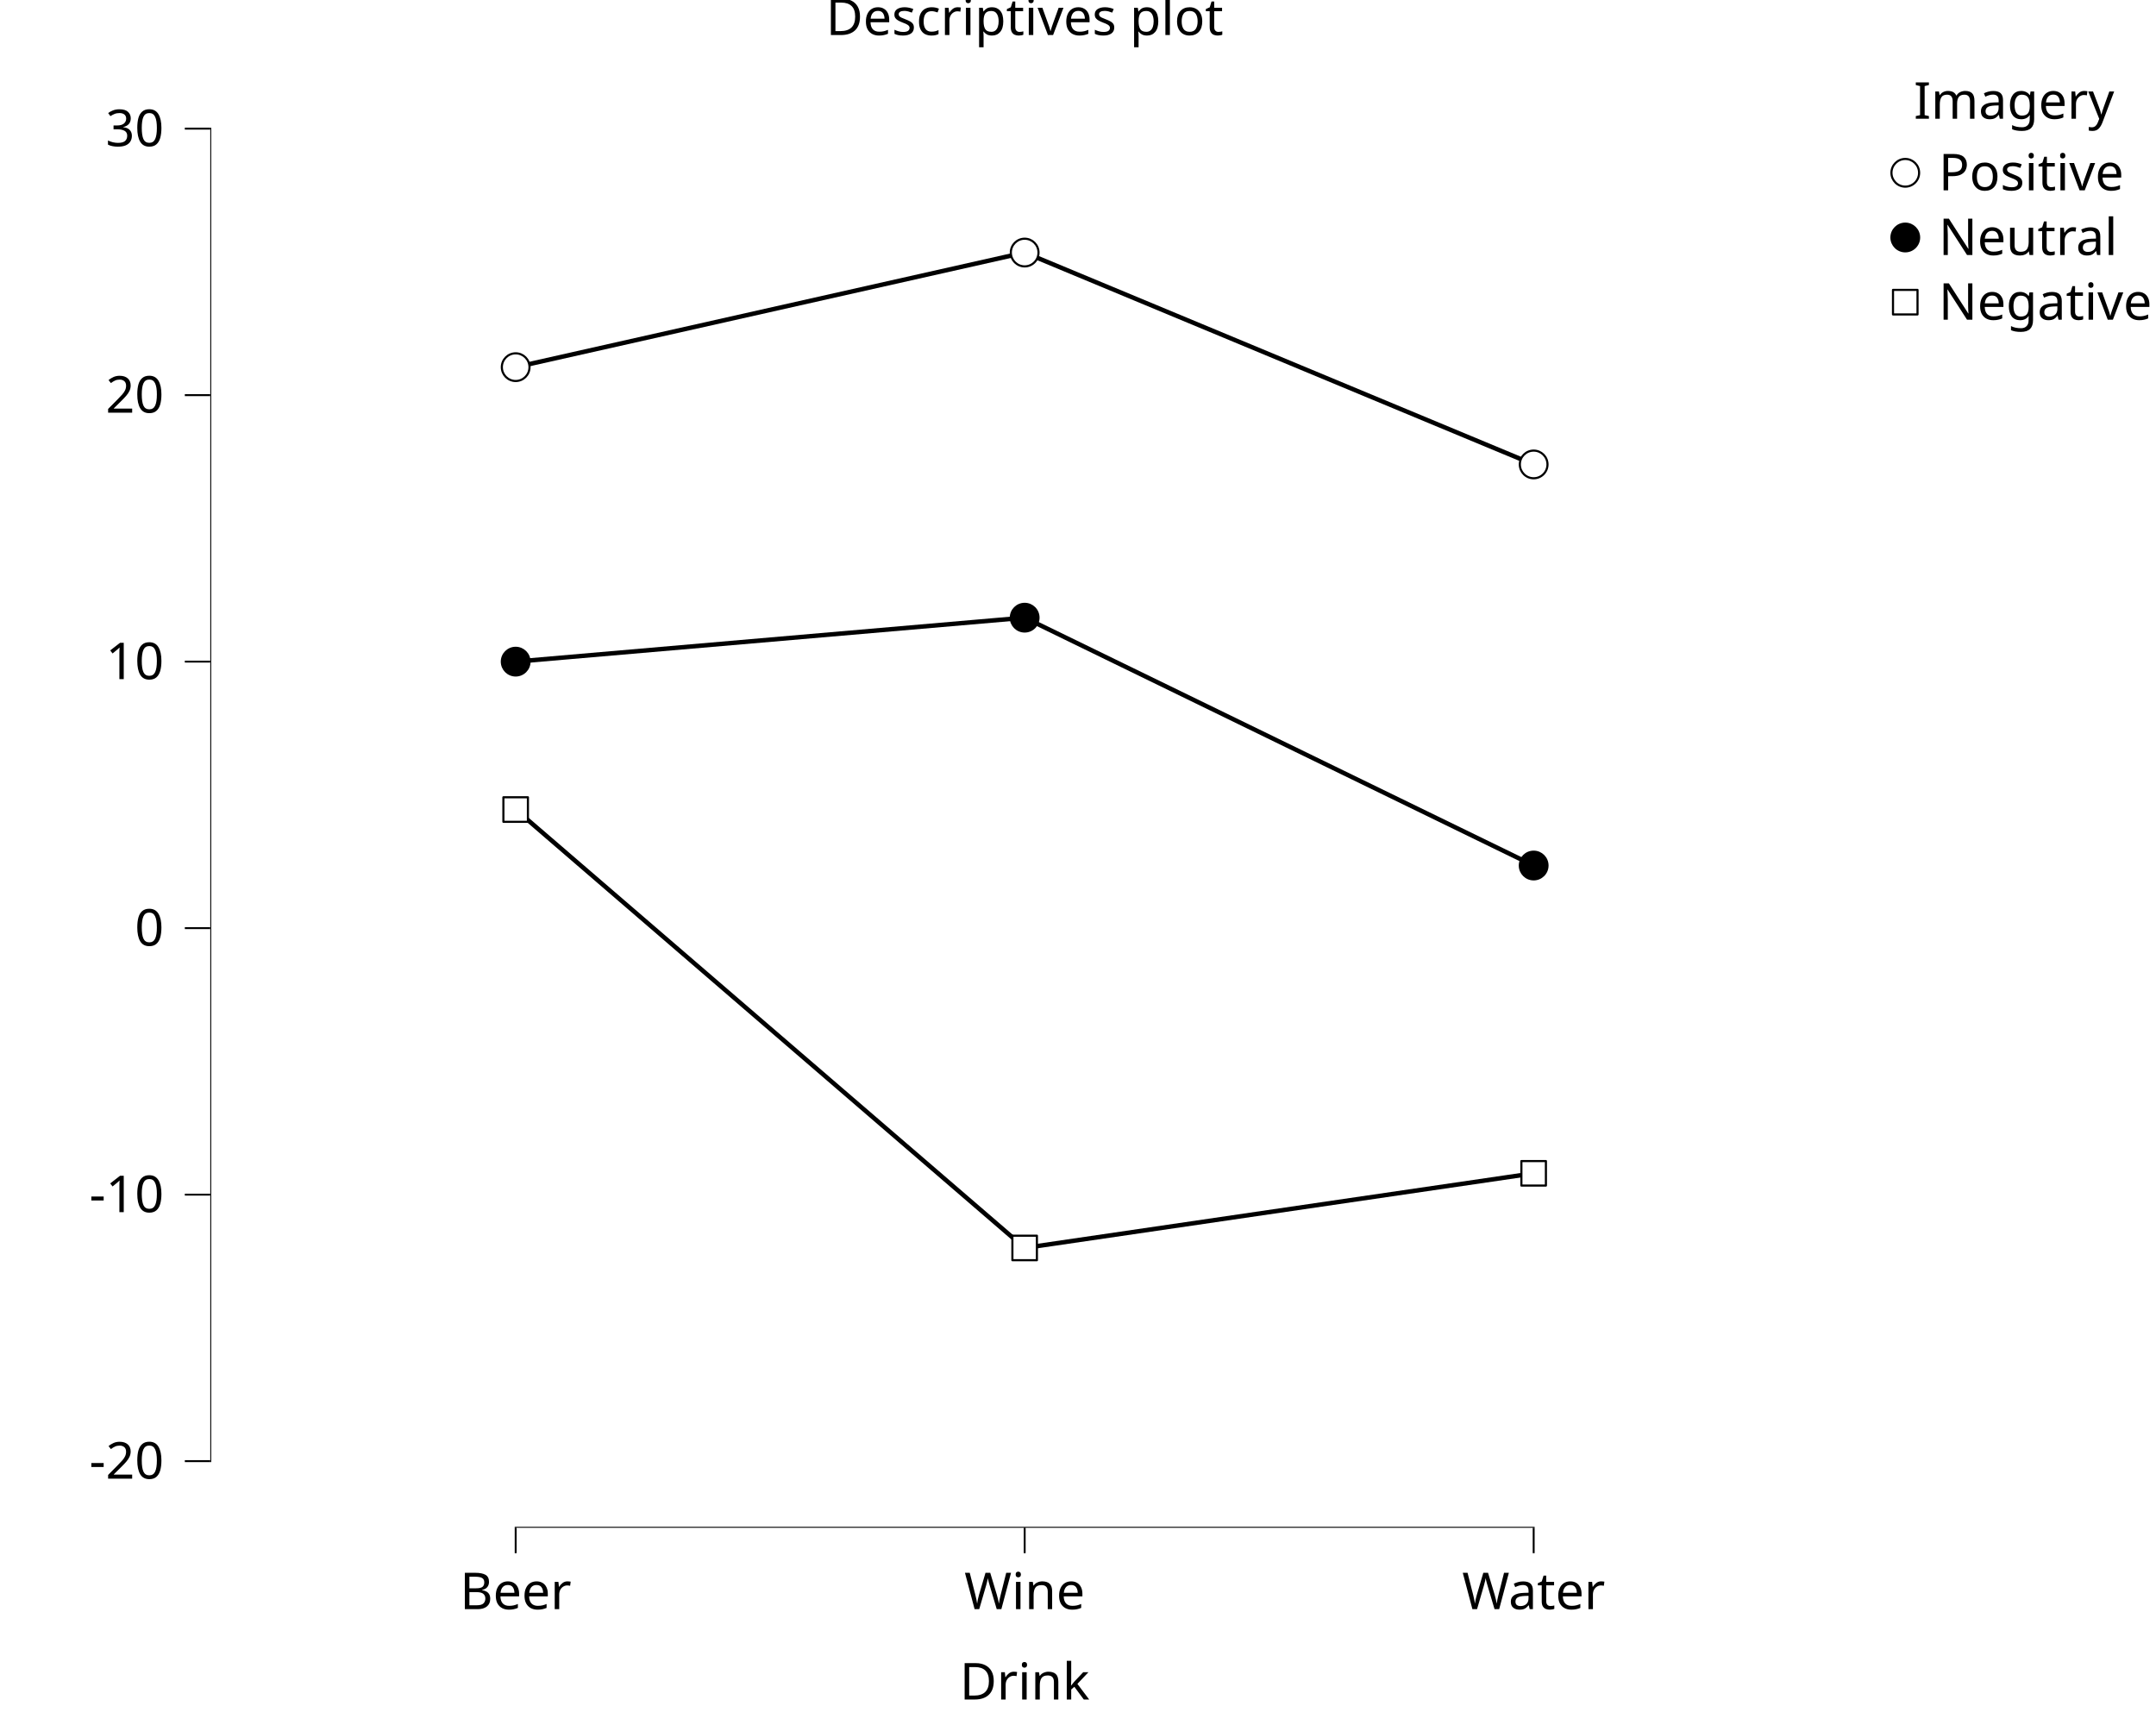
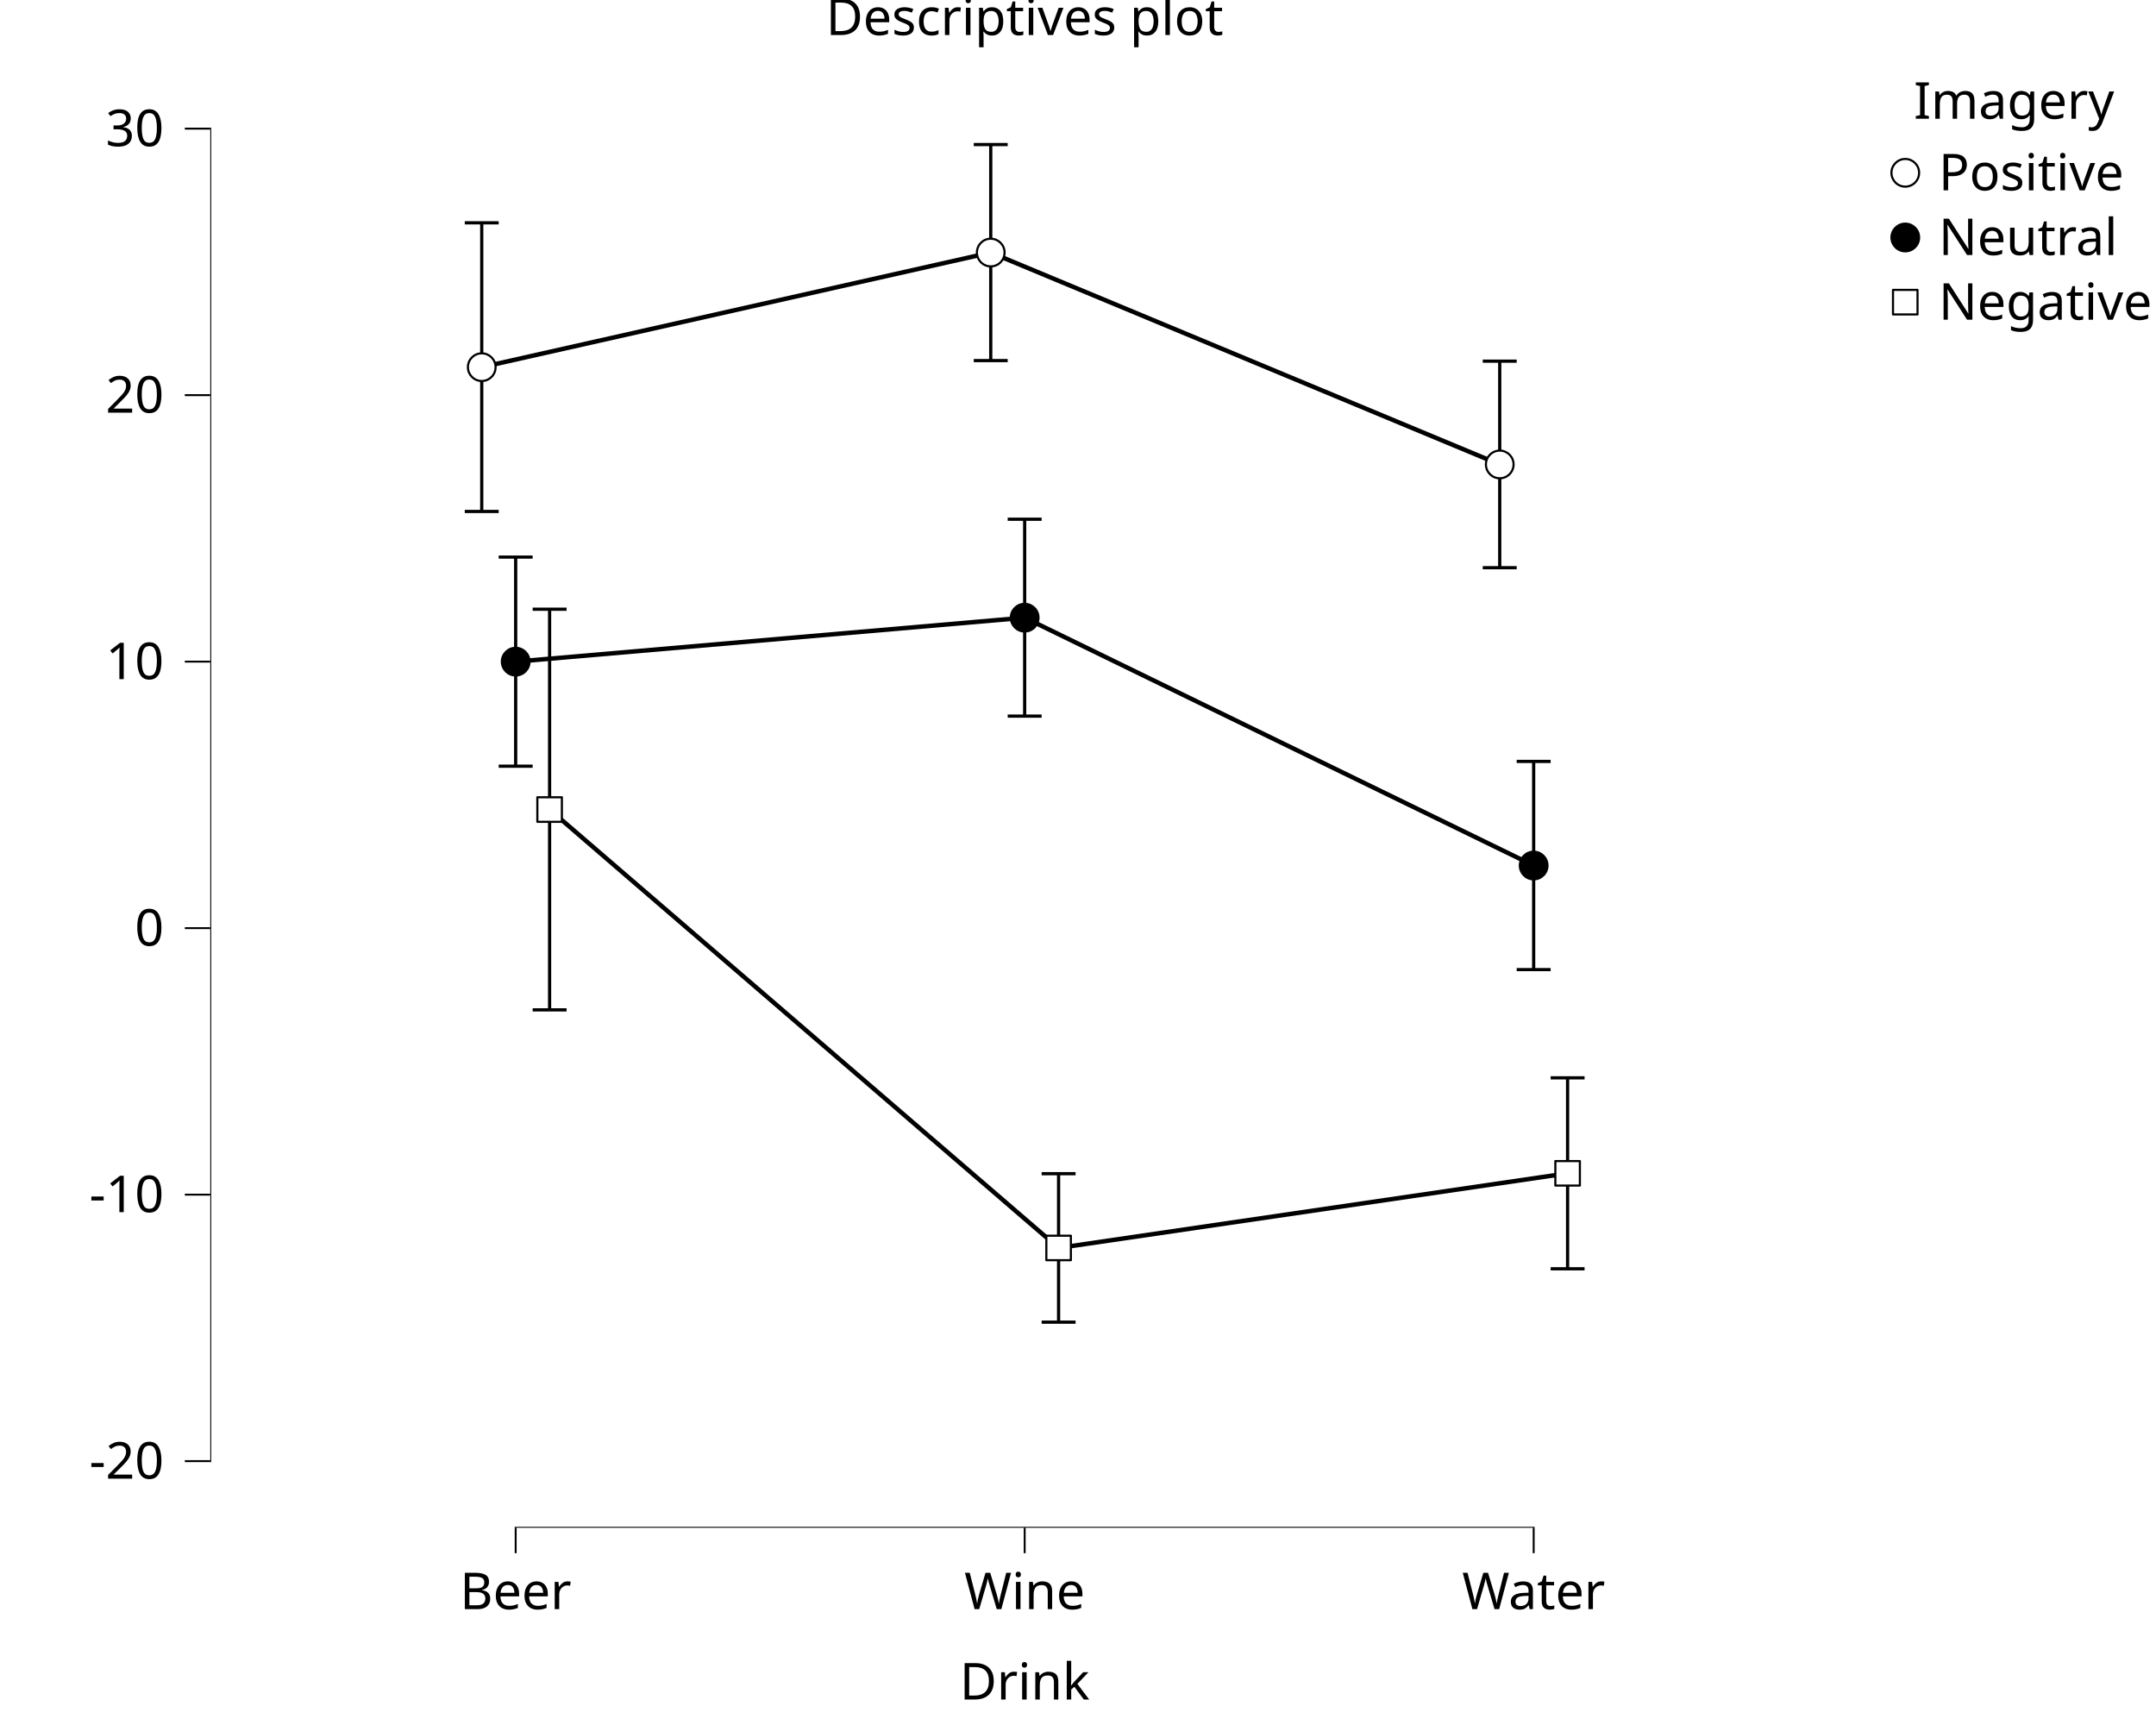
<svg xmlns="http://www.w3.org/2000/svg" class="svglite" data-engine-version="2.0" width="720.00pt" height="576.00pt" viewBox="0 0 720.00 576.00">
  <defs>
    <style type="text/css">
    .svglite line, .svglite polyline, .svglite polygon, .svglite path, .svglite rect, .svglite circle {
      fill: none;
      stroke: #000000;
      stroke-linecap: round;
      stroke-linejoin: round;
      stroke-miterlimit: 10.00;
    }
  </style>
  </defs>
  <rect width="100%" height="100%" style="stroke: none; fill: #FFFFFF;" />
  <defs>
    <clipPath id="cpMC4wMHw3MjAuMDB8MC4wMHw1NzYuMDA=">
      <rect x="0.00" y="0.00" width="720.00" height="576.00" />
    </clipPath>
  </defs>
  <g clip-path="url(#cpMC4wMHw3MjAuMDB8MC4wMHw1NzYuMDA=)">
    <rect x="0.00" y="0.00" width="720.00" height="576.00" style="stroke-width: 10.67; stroke: none;" />
  </g>
  <defs>
    <clipPath id="cpNzAuMjJ8NjE0LjE2fDIwLjcxfDUxMC4xNA==">
      <rect x="70.22" y="20.71" width="543.94" height="489.43" />
    </clipPath>
  </defs>
  <g clip-path="url(#cpNzAuMjJ8NjE0LjE2fDIwLjcxfDUxMC4xNA==)">
    <rect x="70.22" y="20.71" width="543.94" height="489.43" style="stroke-width: 10.67; stroke: none;" />
-     <polyline points="172.21,122.60 342.19,84.33 512.17,155.08 " style="stroke-width: 1.49; stroke-linecap: butt;" />
+     <polyline points="177.88,203.42 189.21,203.42 " style="stroke-width: 1.07; stroke-linecap: butt;" />
+     <polyline points="183.54,203.42 183.54,337.21 " style="stroke-width: 1.07; stroke-linecap: butt;" />
+     <polyline points="177.88,337.21 189.21,337.21 " style="stroke-width: 1.07; stroke-linecap: butt;" />
+     <polyline points="166.54,186.02 177.88,186.02 " style="stroke-width: 1.07; stroke-linecap: butt;" />
+     <polyline points="172.21,186.02 172.21,255.84 " style="stroke-width: 1.07; stroke-linecap: butt;" />
+     <polyline points="166.54,255.84 177.88,255.84 " style="stroke-width: 1.07; stroke-linecap: butt;" />
+     <polyline points="155.21,74.40 166.54,74.40 " style="stroke-width: 1.07; stroke-linecap: butt;" />
+     <polyline points="160.88,74.40 160.88,170.79 " style="stroke-width: 1.07; stroke-linecap: butt;" />
+     <polyline points="155.21,170.79 166.54,170.79 " style="stroke-width: 1.07; stroke-linecap: butt;" />
+     <polyline points="517.84,359.91 529.17,359.91 " style="stroke-width: 1.07; stroke-linecap: butt;" />
+     <polyline points="523.50,359.91 523.50,423.67 " style="stroke-width: 1.07; stroke-linecap: butt;" />
+     <polyline points="517.84,423.67 529.17,423.67 " style="stroke-width: 1.07; stroke-linecap: butt;" />
+     <polyline points="506.50,254.25 517.84,254.25 " style="stroke-width: 1.07; stroke-linecap: butt;" />
+     <polyline points="512.17,254.25 512.17,323.76 " style="stroke-width: 1.07; stroke-linecap: butt;" />
+     <polyline points="506.50,323.76 517.84,323.76 " style="stroke-width: 1.07; stroke-linecap: butt;" />
+     <polyline points="495.17,120.60 506.50,120.60 " style="stroke-width: 1.07; stroke-linecap: butt;" />
+     <polyline points="500.84,120.60 500.84,189.56 " style="stroke-width: 1.07; stroke-linecap: butt;" />
+     <polyline points="495.17,189.56 506.50,189.56 " style="stroke-width: 1.07; stroke-linecap: butt;" />
+     <polyline points="347.86,391.91 359.19,391.91 " style="stroke-width: 1.07; stroke-linecap: butt;" />
+     <polyline points="353.52,391.91 353.52,441.49 " style="stroke-width: 1.07; stroke-linecap: butt;" />
+     <polyline points="347.86,441.49 359.19,441.49 " style="stroke-width: 1.07; stroke-linecap: butt;" />
+     <polyline points="336.52,173.38 347.86,173.38 " style="stroke-width: 1.07; stroke-linecap: butt;" />
+     <polyline points="342.19,173.38 342.19,239.12 " style="stroke-width: 1.07; stroke-linecap: butt;" />
+     <polyline points="336.52,239.12 347.86,239.12 " style="stroke-width: 1.07; stroke-linecap: butt;" />
+     <polyline points="325.19,48.27 336.52,48.27 " style="stroke-width: 1.07; stroke-linecap: butt;" />
+     <polyline points="330.86,48.27 330.86,120.40 " style="stroke-width: 1.07; stroke-linecap: butt;" />
+     <polyline points="325.19,120.40 336.52,120.40 " style="stroke-width: 1.07; stroke-linecap: butt;" />
+     <polyline points="160.88,122.60 330.86,84.33 500.84,155.08 " style="stroke-width: 1.49; stroke-linecap: butt;" />
    <polyline points="172.21,220.93 342.19,206.25 512.17,289.01 " style="stroke-width: 1.49; stroke-linecap: butt;" />
-     <polyline points="172.21,270.32 342.19,416.70 512.17,391.79 " style="stroke-width: 1.49; stroke-linecap: butt;" />
-     <rect x="168.11" y="266.22" width="8.19" height="8.19" style="stroke-width: 0.71; fill: #FFFFFF;" />
+     <polyline points="183.54,270.32 353.52,416.70 523.50,391.79 " style="stroke-width: 1.49; stroke-linecap: butt;" />
+     <rect x="179.45" y="266.22" width="8.19" height="8.19" style="stroke-width: 0.71; fill: #FFFFFF;" />
    <circle cx="172.21" cy="220.93" r="4.62" style="stroke-width: 0.71; fill: #000000;" />
-     <circle cx="172.21" cy="122.60" r="4.62" style="stroke-width: 0.71; fill: #FFFFFF;" />
-     <rect x="508.07" y="387.69" width="8.19" height="8.19" style="stroke-width: 0.71; fill: #FFFFFF;" />
+     <circle cx="160.88" cy="122.60" r="4.62" style="stroke-width: 0.71; fill: #FFFFFF;" />
+     <rect x="519.41" y="387.69" width="8.19" height="8.19" style="stroke-width: 0.71; fill: #FFFFFF;" />
    <circle cx="512.17" cy="289.01" r="4.62" style="stroke-width: 0.71; fill: #000000;" />
-     <circle cx="512.17" cy="155.08" r="4.62" style="stroke-width: 0.71; fill: #FFFFFF;" />
-     <rect x="338.09" y="412.61" width="8.19" height="8.19" style="stroke-width: 0.71; fill: #FFFFFF;" />
+     <circle cx="500.84" cy="155.08" r="4.62" style="stroke-width: 0.71; fill: #FFFFFF;" />
+     <rect x="349.43" y="412.61" width="8.19" height="8.19" style="stroke-width: 0.71; fill: #FFFFFF;" />
    <circle cx="342.19" cy="206.25" r="4.62" style="stroke-width: 0.71; fill: #000000;" />
-     <circle cx="342.19" cy="84.33" r="4.62" style="stroke-width: 0.71; fill: #FFFFFF;" />
+     <circle cx="330.86" cy="84.33" r="4.62" style="stroke-width: 0.71; fill: #FFFFFF;" />
    <line x1="171.89" y1="510.14" x2="512.49" y2="510.14" style="stroke-width: 0.64; stroke-linecap: butt;" />
    <line x1="70.22" y1="488.21" x2="70.22" y2="42.64" style="stroke-width: 0.64; stroke-linecap: butt;" />
    <rect x="70.22" y="20.71" width="543.94" height="489.43" style="stroke-width: 0.00; stroke: none;" />
  </g>
  <g clip-path="url(#cpMC4wMHw3MjAuMDB8MC4wMHw1NzYuMDA=)">
    <polyline points="70.22,510.14 70.22,20.71 " style="stroke-width: 0.00; stroke: none; stroke-linecap: butt;" />
    <text x="54.74" y="493.74" text-anchor="end" style="font-size: 17.00px; font-family: sans;" textLength="24.57px" lengthAdjust="spacingAndGlyphs">-20</text>
    <text x="54.74" y="404.75" text-anchor="end" style="font-size: 17.00px; font-family: sans;" textLength="24.57px" lengthAdjust="spacingAndGlyphs">-10</text>
    <text x="54.74" y="315.77" text-anchor="end" style="font-size: 17.00px; font-family: sans;" textLength="9.46px" lengthAdjust="spacingAndGlyphs">0</text>
    <text x="54.74" y="226.78" text-anchor="end" style="font-size: 17.00px; font-family: sans;" textLength="18.91px" lengthAdjust="spacingAndGlyphs">10</text>
    <text x="54.74" y="137.79" text-anchor="end" style="font-size: 17.00px; font-family: sans;" textLength="18.91px" lengthAdjust="spacingAndGlyphs">20</text>
    <text x="54.74" y="48.80" text-anchor="end" style="font-size: 17.00px; font-family: sans;" textLength="18.91px" lengthAdjust="spacingAndGlyphs">30</text>
    <polyline points="61.72,487.89 70.22,487.89 " style="stroke-width: 0.64; stroke-linecap: butt;" />
    <polyline points="61.72,398.91 70.22,398.91 " style="stroke-width: 0.64; stroke-linecap: butt;" />
    <polyline points="61.72,309.92 70.22,309.92 " style="stroke-width: 0.64; stroke-linecap: butt;" />
    <polyline points="61.72,220.93 70.22,220.93 " style="stroke-width: 0.64; stroke-linecap: butt;" />
    <polyline points="61.72,131.94 70.22,131.94 " style="stroke-width: 0.64; stroke-linecap: butt;" />
    <polyline points="61.72,42.95 70.22,42.95 " style="stroke-width: 0.64; stroke-linecap: butt;" />
    <polyline points="70.22,510.14 614.16,510.14 " style="stroke-width: 0.00; stroke: none; stroke-linecap: butt;" />
    <polyline points="172.21,518.64 172.21,510.14 " style="stroke-width: 0.64; stroke-linecap: butt;" />
    <polyline points="512.17,518.64 512.17,510.14 " style="stroke-width: 0.64; stroke-linecap: butt;" />
    <polyline points="342.19,518.64 342.19,510.14 " style="stroke-width: 0.64; stroke-linecap: butt;" />
    <text x="172.21" y="537.32" text-anchor="middle" style="font-size: 17.00px; font-family: sans;" textLength="35.91px" lengthAdjust="spacingAndGlyphs">Beer</text>
    <text x="512.17" y="537.32" text-anchor="middle" style="font-size: 17.00px; font-family: sans;" textLength="45.34px" lengthAdjust="spacingAndGlyphs">Water</text>
    <text x="342.19" y="537.32" text-anchor="middle" style="font-size: 17.00px; font-family: sans;" textLength="38.73px" lengthAdjust="spacingAndGlyphs">Wine</text>
    <text x="342.19" y="567.49" text-anchor="middle" style="font-size: 17.00px; font-family: sans;" textLength="39.68px" lengthAdjust="spacingAndGlyphs">Drink</text>
    <rect x="625.12" y="20.71" width="94.88" height="96.47" style="stroke-width: 0.75; stroke: none;" />
    <rect x="625.12" y="20.71" width="94.88" height="96.47" style="stroke-width: 10.67; stroke: none;" />
    <text x="672.56" y="39.65" text-anchor="middle" style="font-size: 17.00px; font-family: sans;" textLength="61.42px" lengthAdjust="spacingAndGlyphs">Imagery</text>
    <rect x="630.60" y="46.90" width="11.34" height="21.60" style="stroke-width: 10.67; stroke: none;" />
    <circle cx="636.27" cy="57.70" r="4.62" style="stroke-width: 0.71; fill: #FFFFFF;" />
    <rect x="630.60" y="68.50" width="11.34" height="21.60" style="stroke-width: 10.67; stroke: none;" />
    <circle cx="636.27" cy="79.30" r="4.62" style="stroke-width: 0.71; fill: #000000;" />
    <rect x="630.60" y="90.10" width="11.34" height="21.60" style="stroke-width: 10.67; stroke: none;" />
    <rect x="632.17" y="96.80" width="8.19" height="8.19" style="stroke-width: 0.71; fill: #FFFFFF;" />
    <text x="647.41" y="63.55" style="font-size: 17.00px; font-family: sans;" textLength="59.54px" lengthAdjust="spacingAndGlyphs">Positive</text>
    <text x="647.41" y="85.15" style="font-size: 17.00px; font-family: sans;" textLength="54.80px" lengthAdjust="spacingAndGlyphs">Neutral</text>
    <text x="647.41" y="106.75" style="font-size: 17.00px; font-family: sans;" textLength="67.11px" lengthAdjust="spacingAndGlyphs">Negative</text>
    <text x="342.19" y="11.70" text-anchor="middle" style="font-size: 17.00px; font-family: sans;" textLength="124.74px" lengthAdjust="spacingAndGlyphs">Descriptives plot</text>
  </g>
</svg>
